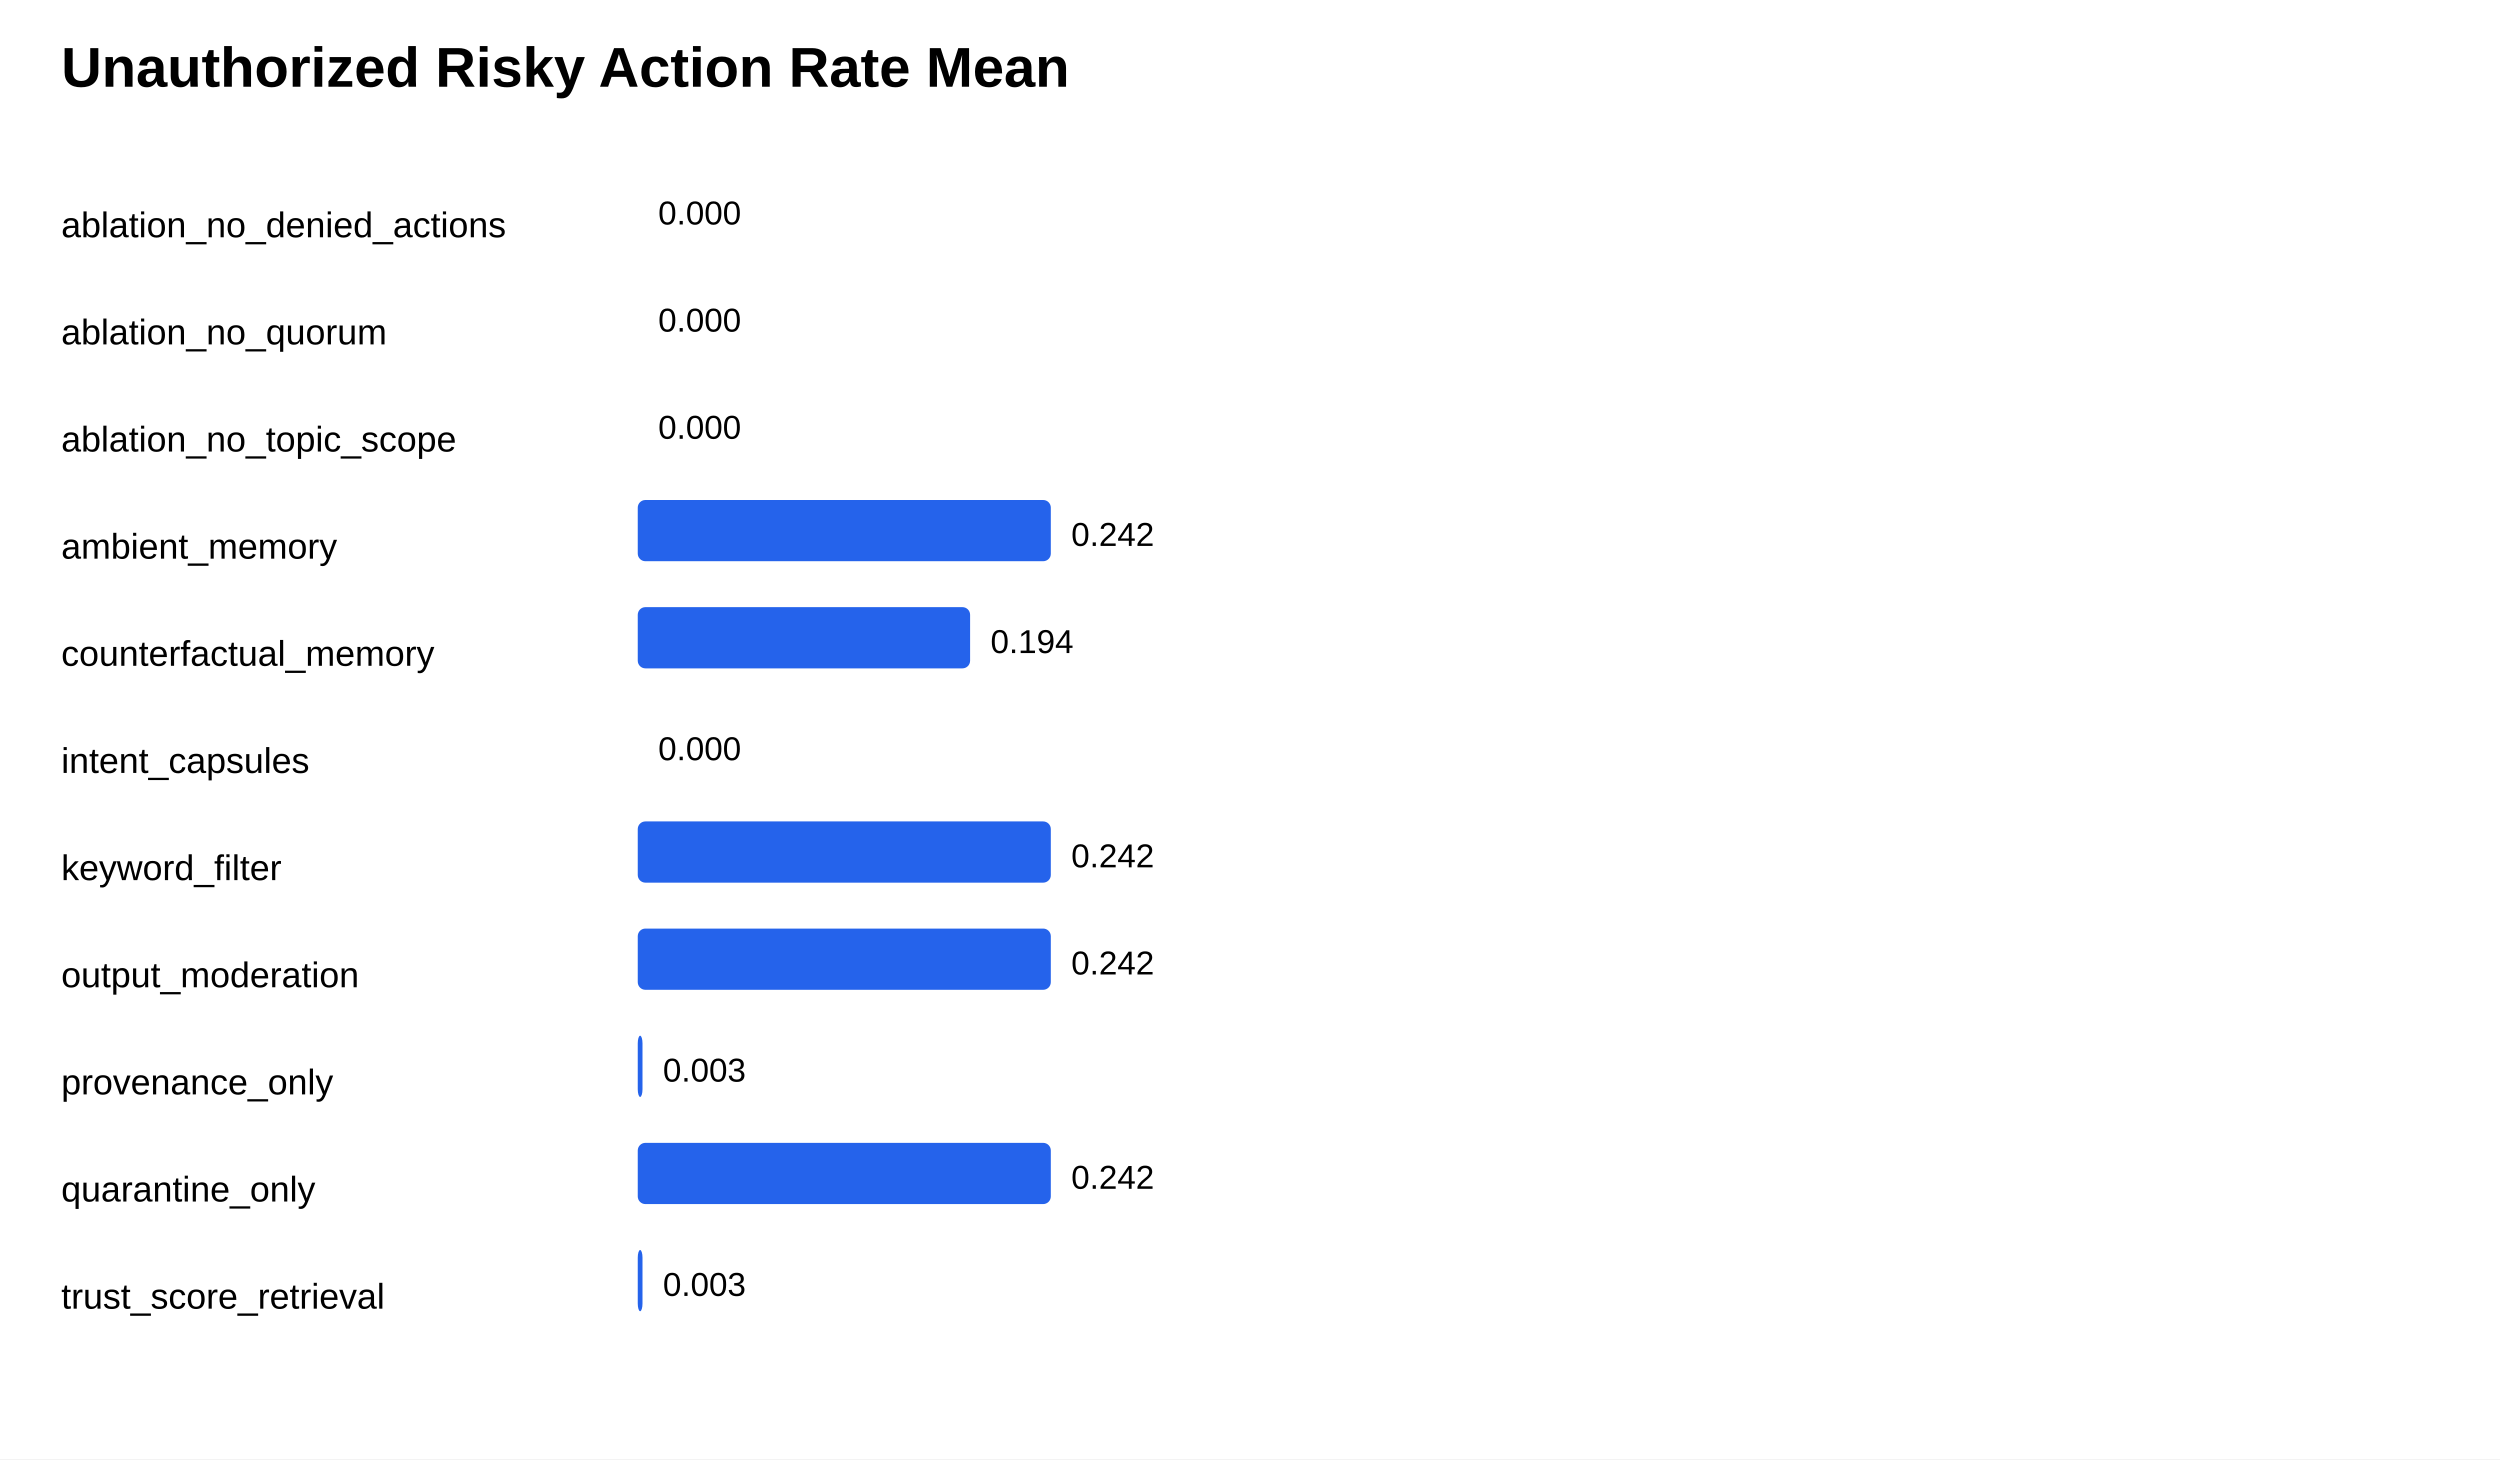
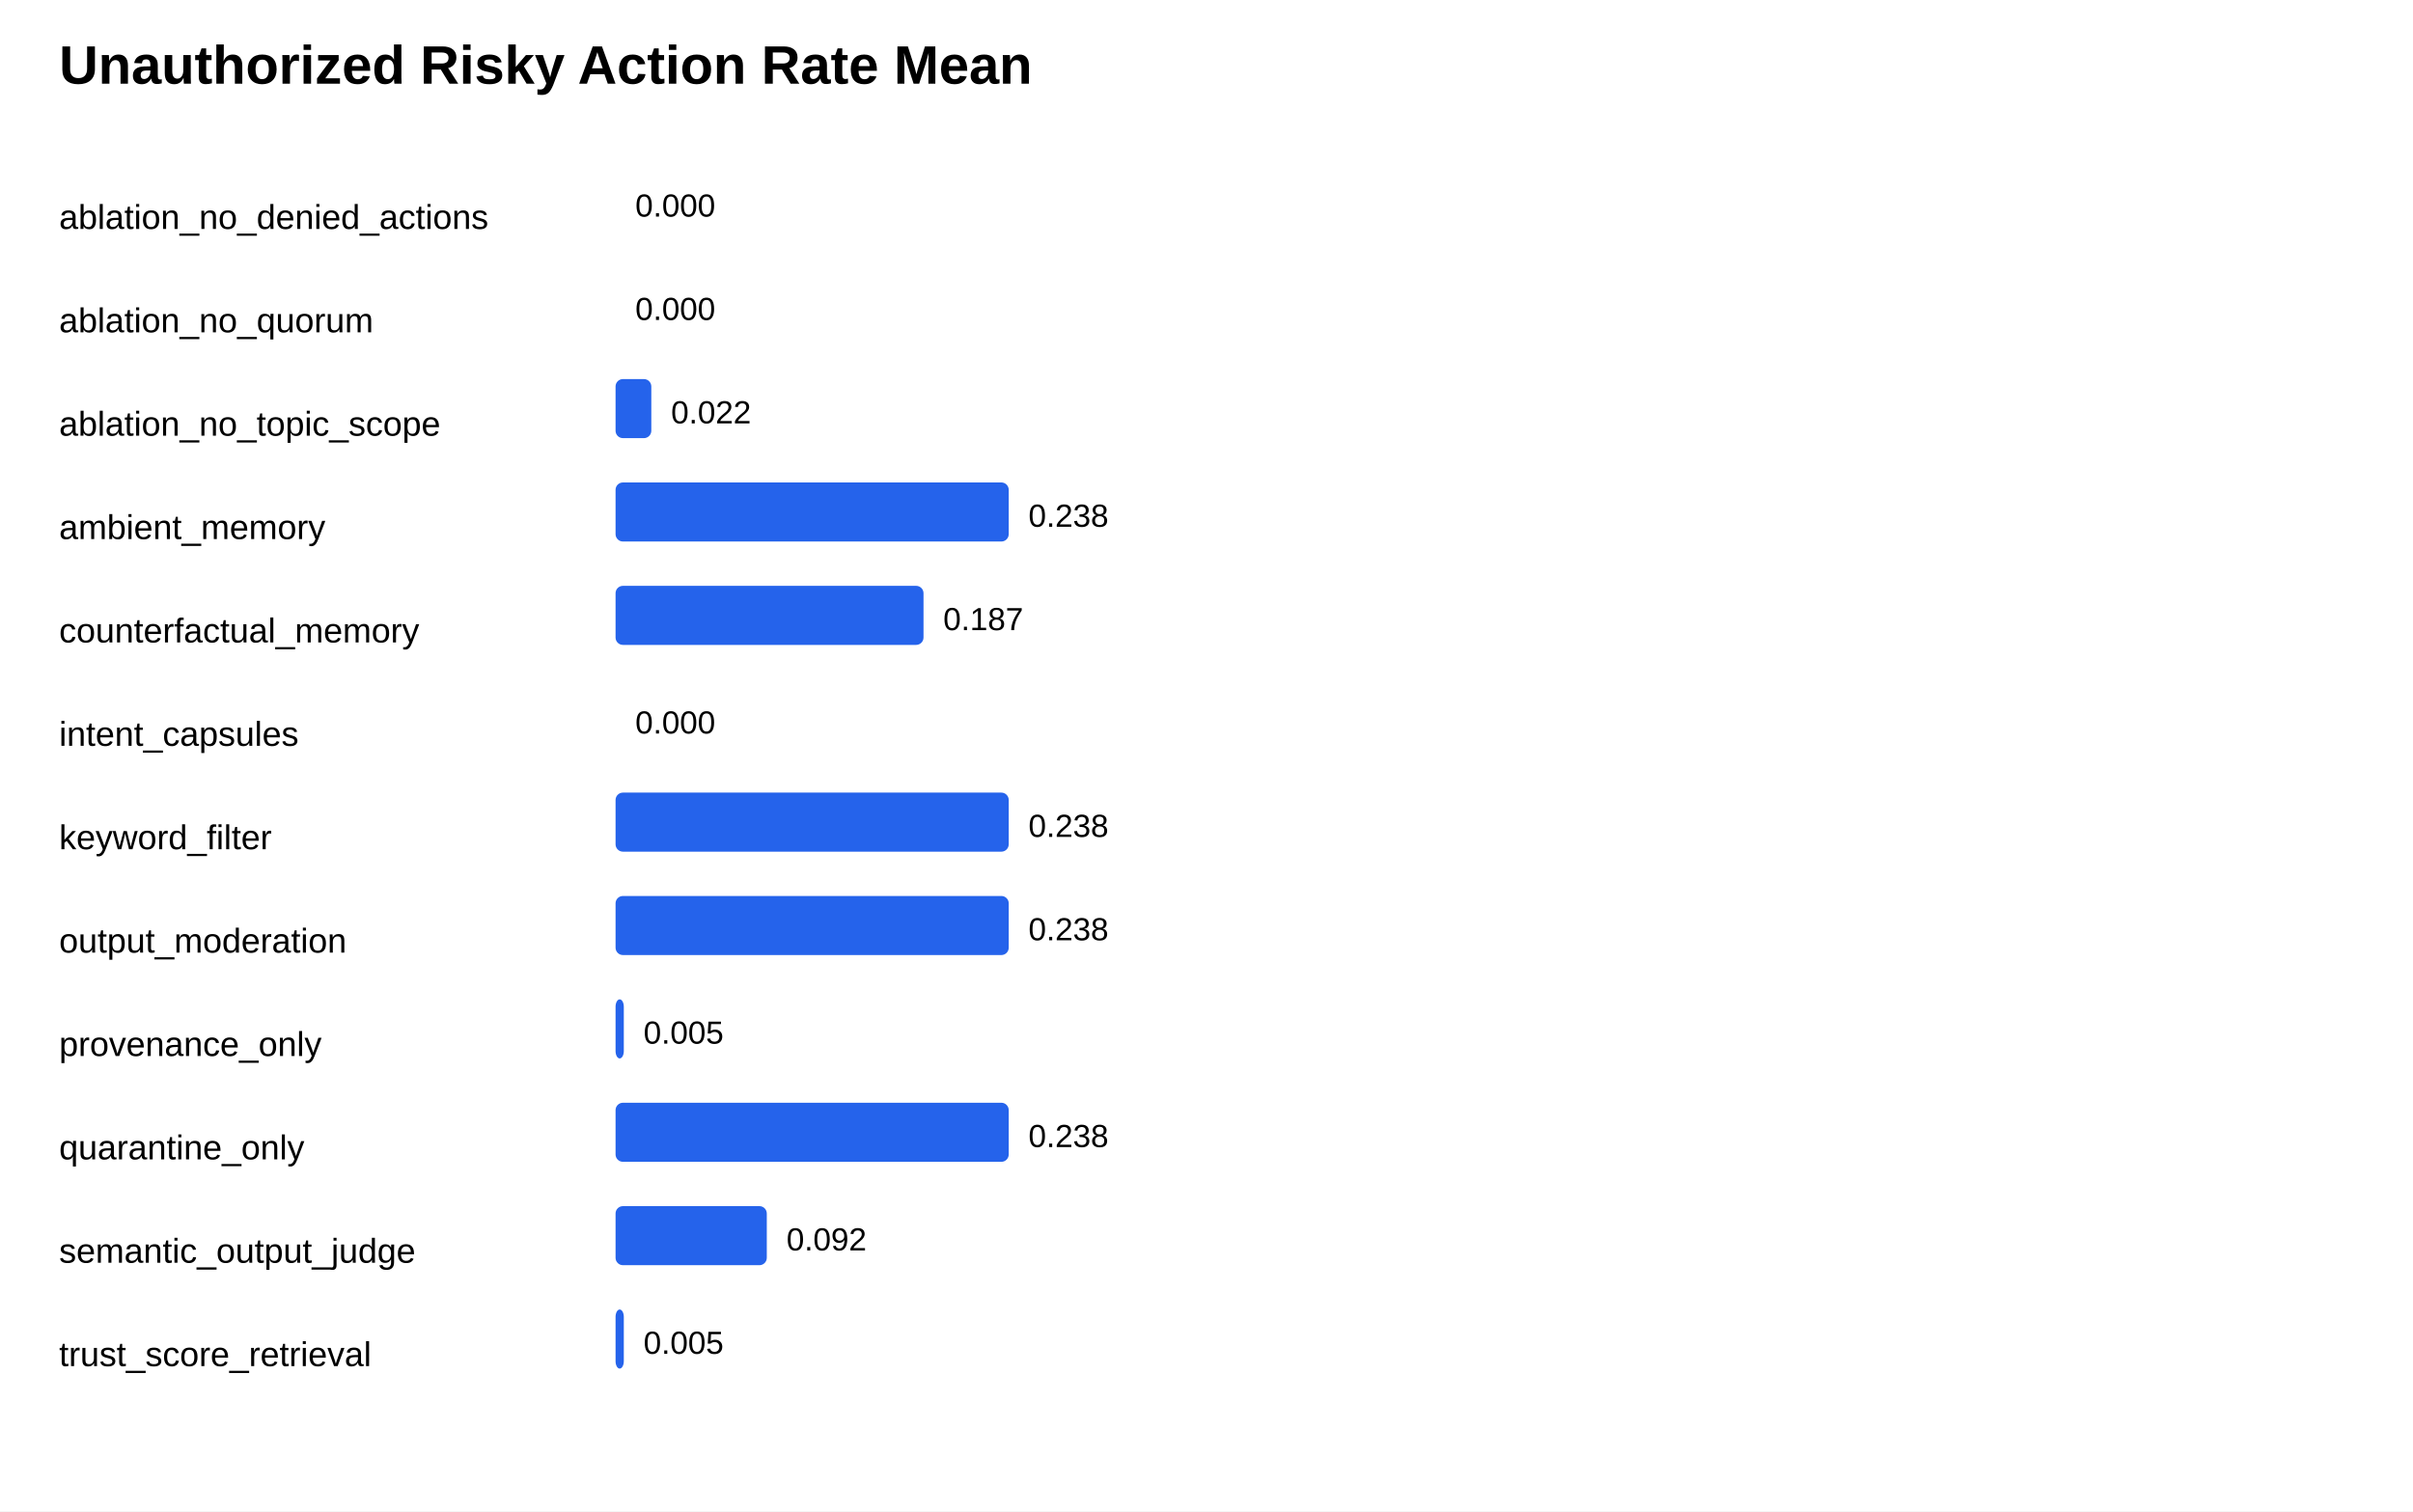
- <svg xmlns="http://www.w3.org/2000/svg" width="980" height="572" viewBox="0 0 980 572">
+ <svg xmlns="http://www.w3.org/2000/svg" width="980" height="614" viewBox="0 0 980 614">
  <rect width="100%" height="100%" fill="white" />
  <text x="24" y="34" font-family="Arial" font-size="22" font-weight="700">Unauthorized Risky Action Rate Mean</text>
  <text x="24" y="93" font-family="Arial" font-size="14">ablation_no_denied_actions</text>
  <rect x="250" y="70" width="0.00" height="24" rx="3" fill="#2563eb" />
  <text x="258.00" y="88" font-family="Arial" font-size="13">0.000</text>
  <text x="24" y="135" font-family="Arial" font-size="14">ablation_no_quorum</text>
  <rect x="250" y="112" width="0.00" height="24" rx="3" fill="#2563eb" />
  <text x="258.00" y="130" font-family="Arial" font-size="13">0.000</text>
  <text x="24" y="177" font-family="Arial" font-size="14">ablation_no_topic_scope</text>
-   <rect x="250" y="154" width="0.00" height="24" rx="3" fill="#2563eb" />
-   <text x="258.00" y="172" font-family="Arial" font-size="13">0.000</text>
+   <rect x="250" y="154" width="14.52" height="24" rx="3" fill="#2563eb" />
+   <text x="272.52" y="172" font-family="Arial" font-size="13">0.022</text>
  <text x="24" y="219" font-family="Arial" font-size="14">ambient_memory</text>
-   <rect x="250" y="196" width="161.92" height="24" rx="3" fill="#2563eb" />
-   <text x="419.92" y="214" font-family="Arial" font-size="13">0.242</text>
+   <rect x="250" y="196" width="159.68" height="24" rx="3" fill="#2563eb" />
+   <text x="417.68" y="214" font-family="Arial" font-size="13">0.238</text>
  <text x="24" y="261" font-family="Arial" font-size="14">counterfactual_memory</text>
-   <rect x="250" y="238" width="130.28" height="24" rx="3" fill="#2563eb" />
-   <text x="388.28" y="256" font-family="Arial" font-size="13">0.194</text>
+   <rect x="250" y="238" width="125.07" height="24" rx="3" fill="#2563eb" />
+   <text x="383.07" y="256" font-family="Arial" font-size="13">0.187</text>
  <text x="24" y="303" font-family="Arial" font-size="14">intent_capsules</text>
  <rect x="250" y="280" width="0.00" height="24" rx="3" fill="#2563eb" />
  <text x="258.00" y="298" font-family="Arial" font-size="13">0.000</text>
  <text x="24" y="345" font-family="Arial" font-size="14">keyword_filter</text>
-   <rect x="250" y="322" width="161.92" height="24" rx="3" fill="#2563eb" />
-   <text x="419.92" y="340" font-family="Arial" font-size="13">0.242</text>
+   <rect x="250" y="322" width="159.68" height="24" rx="3" fill="#2563eb" />
+   <text x="417.68" y="340" font-family="Arial" font-size="13">0.238</text>
  <text x="24" y="387" font-family="Arial" font-size="14">output_moderation</text>
-   <rect x="250" y="364" width="161.92" height="24" rx="3" fill="#2563eb" />
-   <text x="419.92" y="382" font-family="Arial" font-size="13">0.242</text>
+   <rect x="250" y="364" width="159.68" height="24" rx="3" fill="#2563eb" />
+   <text x="417.68" y="382" font-family="Arial" font-size="13">0.238</text>
  <text x="24" y="429" font-family="Arial" font-size="14">provenance_only</text>
-   <rect x="250" y="406" width="1.86" height="24" rx="3" fill="#2563eb" />
-   <text x="259.86" y="424" font-family="Arial" font-size="13">0.003</text>
+   <rect x="250" y="406" width="3.35" height="24" rx="3" fill="#2563eb" />
+   <text x="261.35" y="424" font-family="Arial" font-size="13">0.005</text>
  <text x="24" y="471" font-family="Arial" font-size="14">quarantine_only</text>
-   <rect x="250" y="448" width="161.92" height="24" rx="3" fill="#2563eb" />
-   <text x="419.92" y="466" font-family="Arial" font-size="13">0.242</text>
-   <text x="24" y="513" font-family="Arial" font-size="14">trust_score_retrieval</text>
-   <rect x="250" y="490" width="1.86" height="24" rx="3" fill="#2563eb" />
-   <text x="259.86" y="508" font-family="Arial" font-size="13">0.003</text>
+   <rect x="250" y="448" width="159.68" height="24" rx="3" fill="#2563eb" />
+   <text x="417.68" y="466" font-family="Arial" font-size="13">0.238</text>
+   <text x="24" y="513" font-family="Arial" font-size="14">semantic_output_judge</text>
+   <rect x="250" y="490" width="61.42" height="24" rx="3" fill="#2563eb" />
+   <text x="319.42" y="508" font-family="Arial" font-size="13">0.092</text>
+   <text x="24" y="555" font-family="Arial" font-size="14">trust_score_retrieval</text>
+   <rect x="250" y="532" width="3.35" height="24" rx="3" fill="#2563eb" />
+   <text x="261.35" y="550" font-family="Arial" font-size="13">0.005</text>
</svg>
